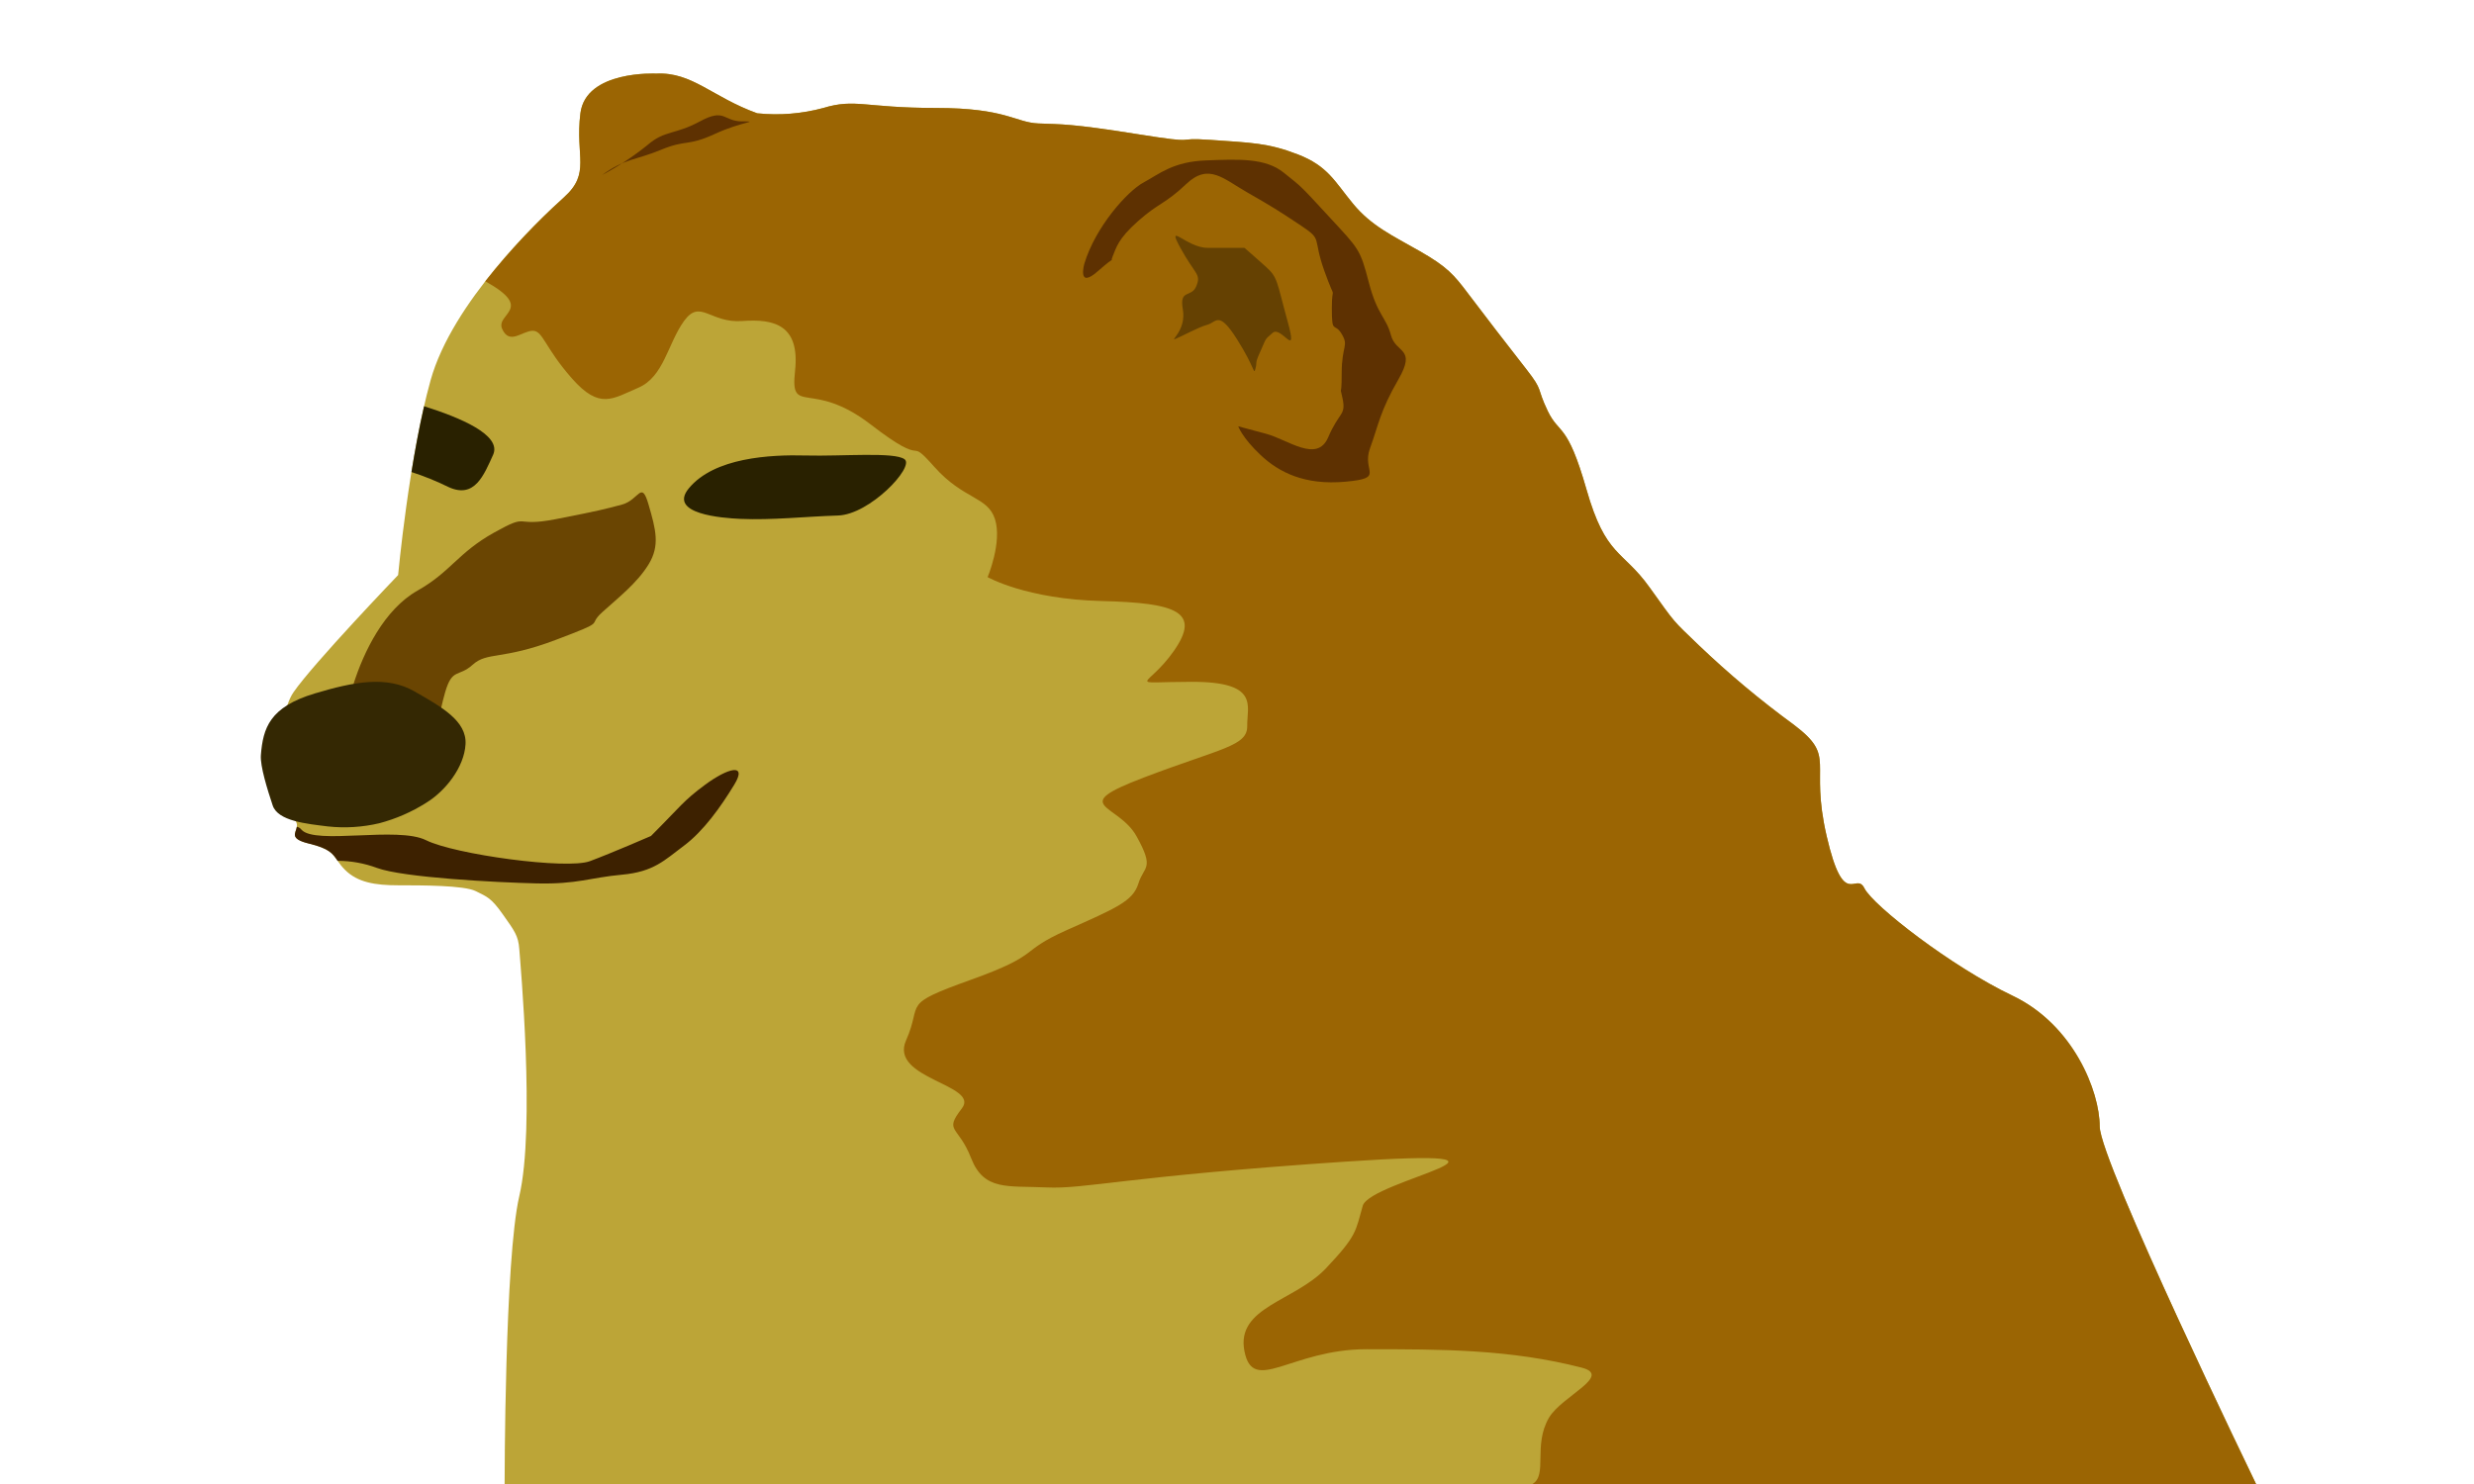
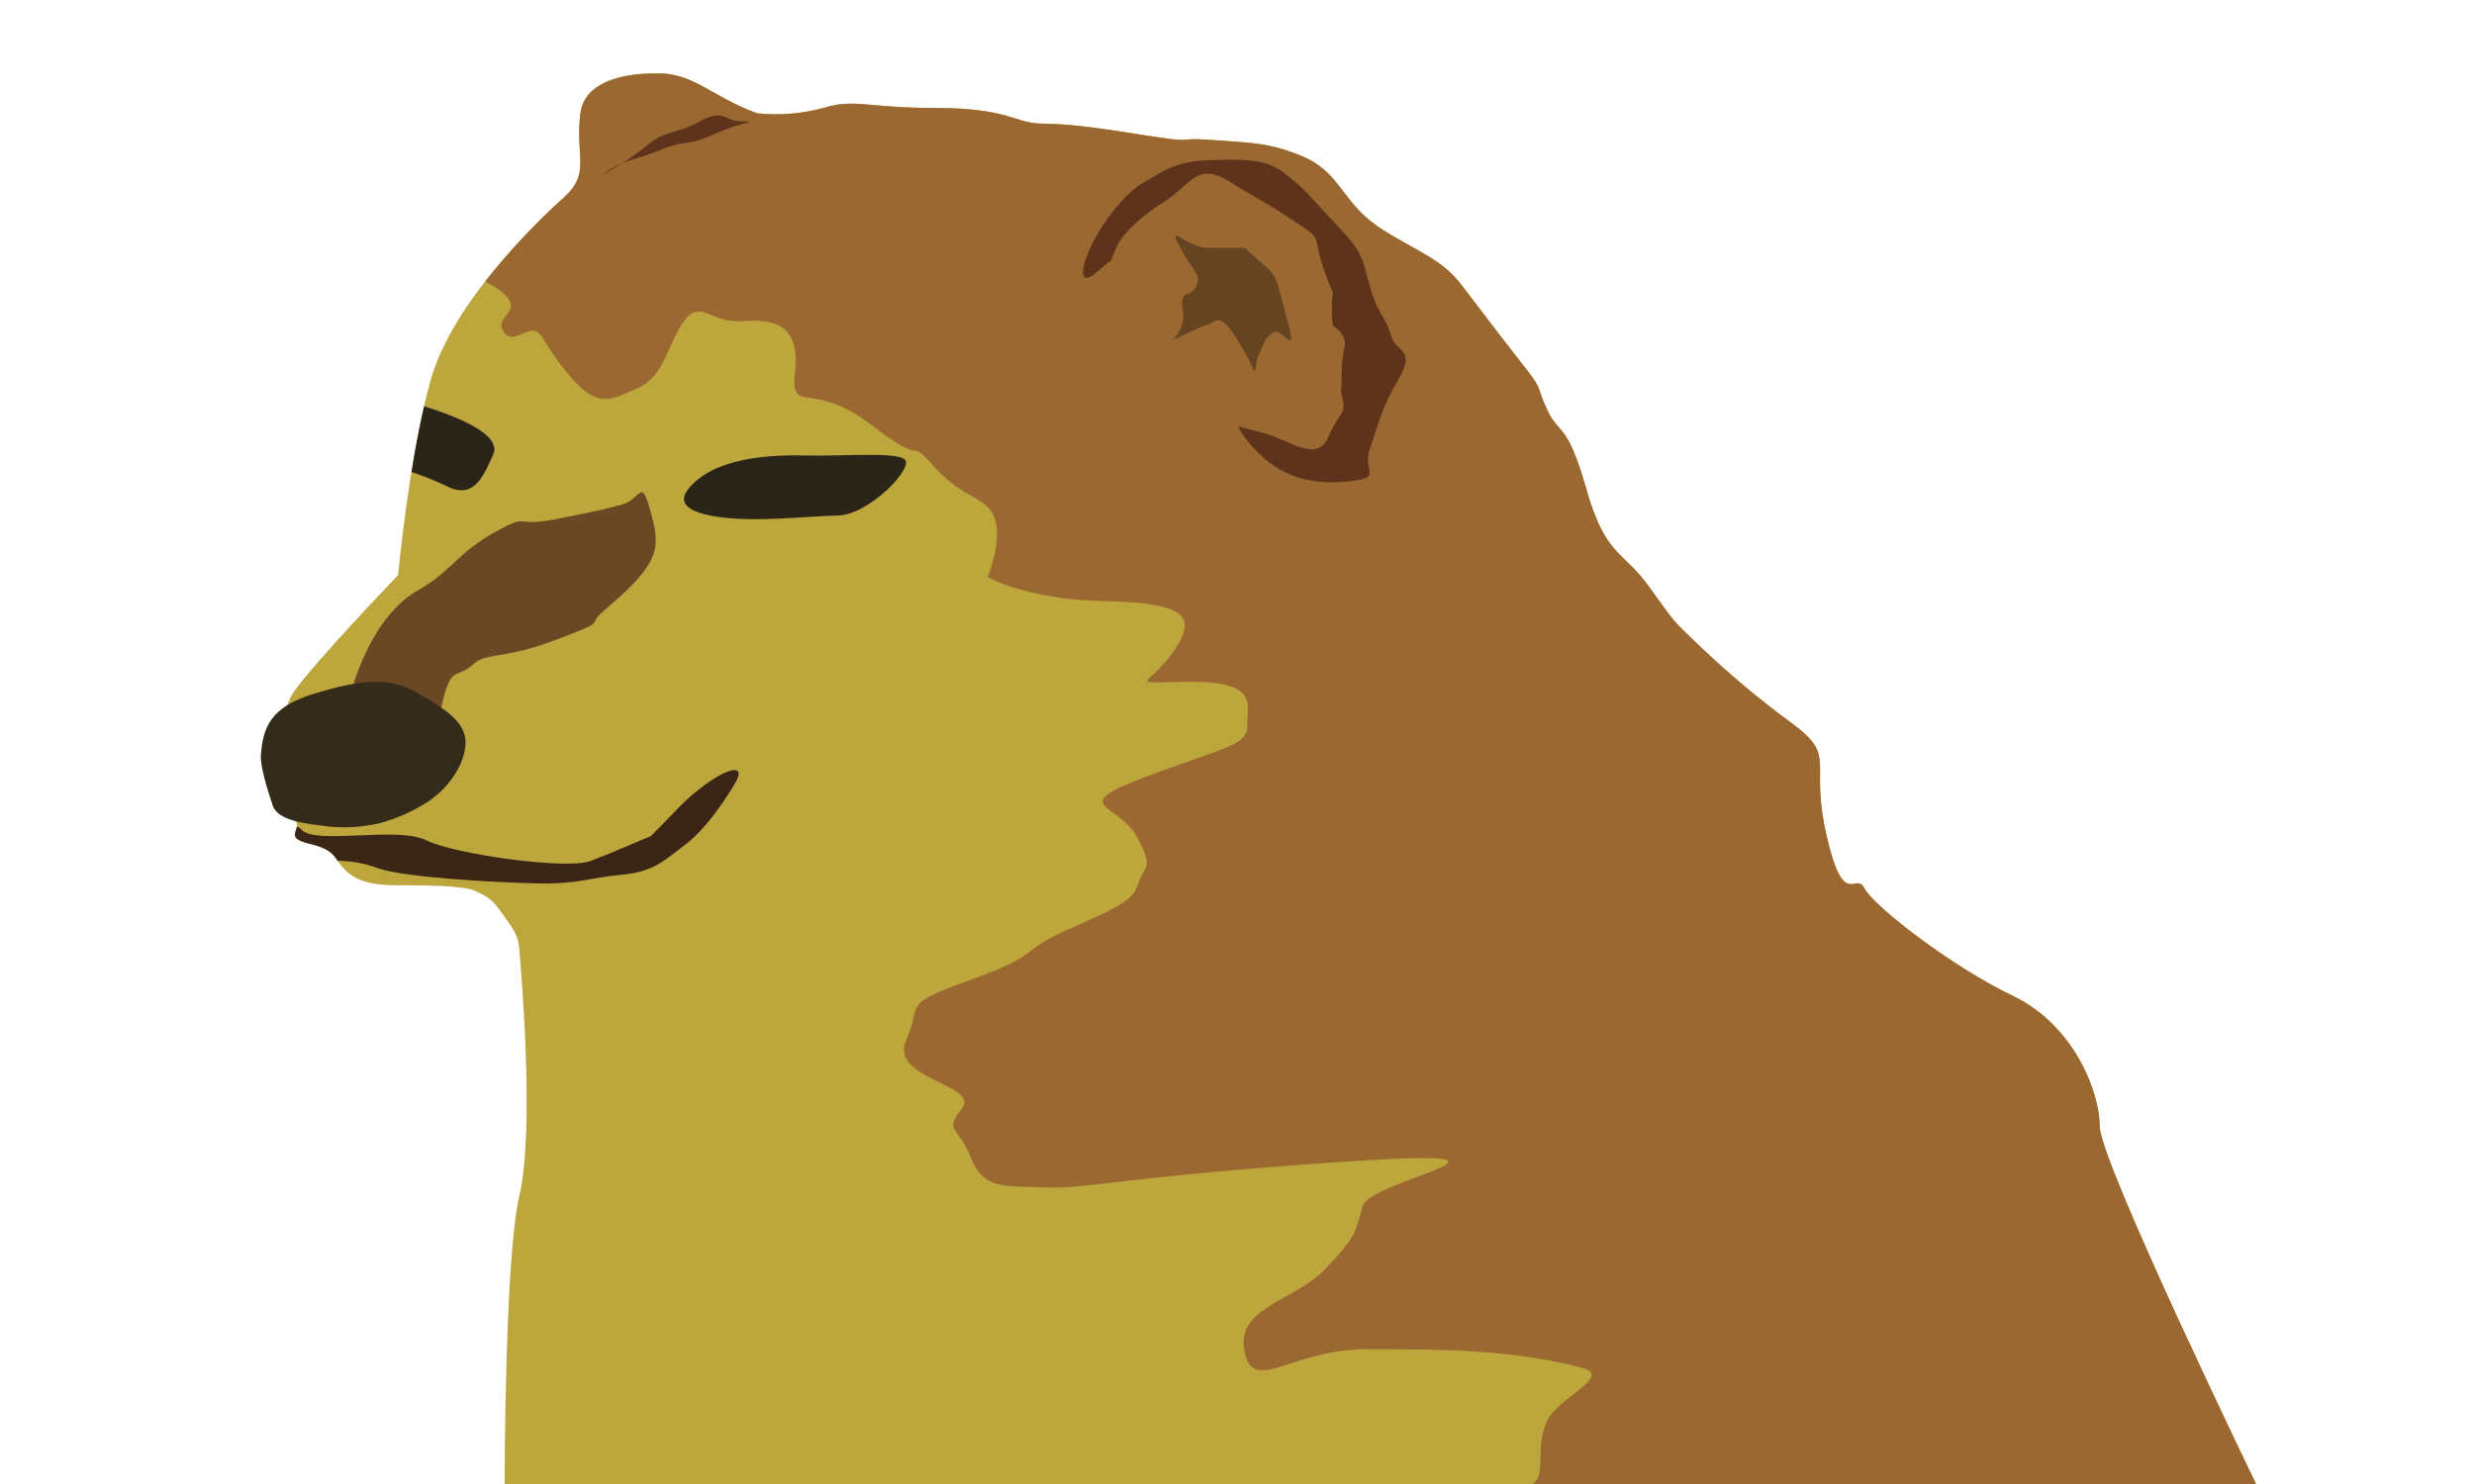
- <svg xmlns="http://www.w3.org/2000/svg" id="ffc88c7a-1f9f-411e-8a66-6e570af2b613" data-name="Layer 1" width="500" height="300" viewBox="0 0 500 300">
+ <svg xmlns="http://www.w3.org/2000/svg" id="bf940ace-4ce5-4aac-b7eb-4cb2ed3041f0" data-name="Layer 1" width="176.389mm" height="105.833mm" viewBox="0 0 500 300">
  <defs>
-     <clipPath id="b17eb3f9-e94f-4baa-9466-a1165c1791f5">
-       <rect x="51.236" y="-320.77" width="384.504" height="300" style="fill: none" />
-     </clipPath>
-     <clipPath id="a86e6317-8e91-47f2-9f92-acca7d01a361">
+     <clipPath id="a14166db-2a3c-44ec-a3b6-c18df6af0164">
      <rect x="43.392" width="424.169" height="300" style="fill: none" />
    </clipPath>
  </defs>
-   <g style="clip-path: url(#b17eb3f9-e94f-4baa-9466-a1165c1791f5)">
-     <path d="M140.06-74.826C226.179-115.2,279.3-87.472,282.442-80.548s8.273,12.655,3.69,14-7.348,2.184-7.348,2.184S266.556-32.82,259.827-23.938,232.563,3.287,236.7,11.665,237.9,29,243.874,37.718s17.023,15.854,22.518,9.276,1.975-4.7,8.246-11.133S304.305-4.223,310.381-16.4s7.906-21.969,11.082-22.01,7.319,3.647,12.057-.727.072-6.869,6.765-8.609,8.531-5.578,8.531-5.578l7.569-5.811s25.065,1.513,36.3-28.073.046-44.35.046-44.35l4.818-5.437-14.15-6.773-10.822-2.022-1.383,2.888s-118.723-61.271-149.4-131.559l-69.213,85.131S93.921-53.2,140.06-74.826Z" style="fill: #b3b3b3" />
-   </g>
-   <g style="clip-path: url(#a86e6317-8e91-47f2-9f92-acca7d01a361)">
+   <g style="clip-path: url(#a14166db-2a3c-44ec-a3b6-c18df6af0164)">
    <g>
-       <path d="M153.034,22.9c-9.116-3.282-13.128-8.387-20.421-8.023,0,0-14.222-.729-15.316,8.023s2.161,12.053-3.3,16.967-22.6,21.324-26.972,37-6.564,39.384-6.564,39.384-17.14,17.869-21.151,23.7-2.385,23.359,0,25.512-2.509,3.69,3.167,5.074,4.7,2.754,7.241,5.3,6.067,3.132,10.765,3.132,13.308,0,15.657,1.174,3.131,1.37,5.48,4.7,3.141,4.306,3.332,7.046,3.258,36,0,49.906c-2.968,12.669-2.968,58.2-2.968,58.2H455.955s-31.6-65.244-31.6-72.29-5.284-20.55-17.614-26.421-28.182-18.2-29.944-21.724-4.11,4.7-7.633-10.569,2.153-15.852-6.654-22.506a190.569,190.569,0,0,1-19.18-16.049c-5.48-5.284-4.5-4.11-9.981-11.743s-8.807-6.067-12.721-19.767-5.48-10.96-7.829-15.852-.783-3.915-4.305-8.416S299.685,63.312,296.749,59.4s-4.306-5.479-9.786-8.611-9.785-5.088-13.5-9.59-5.088-7.633-11.156-9.981-9.394-2.349-17.614-2.936-1.37.979-14.874-1.174-15.265-1.957-19.962-2.153-6.459-3.131-20.746-3.131-16.244-1.957-22.7,0A36.585,36.585,0,0,1,153.034,22.9Z" style="fill: #bca537" />
-       <path d="M309.715,300h146.24s-31.6-65.244-31.6-72.29-5.284-20.55-17.614-26.421-28.182-18.2-29.944-21.724-4.11,4.7-7.633-10.569,2.153-15.852-6.654-22.506a190.569,190.569,0,0,1-19.18-16.049c-5.48-5.284-4.5-4.11-9.981-11.743s-8.807-6.067-12.721-19.767-5.48-10.96-7.829-15.852-.783-3.915-4.305-8.416S299.685,63.312,296.749,59.4s-4.306-5.48-9.786-8.611-9.785-5.088-13.5-9.59-5.088-7.632-11.156-9.981-9.394-2.348-17.614-2.936-1.37.979-14.874-1.174-15.265-1.957-19.962-2.153-6.459-3.131-20.746-3.131-16.244-1.958-22.7,0a36.585,36.585,0,0,1-13.37,1.081c-9.116-3.282-13.128-8.387-20.421-8.023,0,0-14.222-.729-15.317,8.023s2.162,12.053-3.3,16.967A138.839,138.839,0,0,0,98.083,56.861c10.131,5.646,2.011,6.493,3.408,9.637,1.486,3.344,4.088.371,6.179.371s2.368,3.345,7.943,9.663,8.176,4.088,13.379,1.858,5.946-8.919,9.248-13.492,5.245.485,11.787,0,11.668.857,10.651,10.118,3.247,1.516,15.333,10.825,6.867,1.84,12.813,8.529,10.778,5.946,12.264,10.587-1.486,11.711-1.486,11.711,7.8,4.459,23.041,4.832,20.068,2.229,14.635,10.033-10.176,6.318,3.575,6.3,11.149,4.846,11.212,8.934-5.266,4.46-20.875,10.406-5.2,5.2-1.486,11.892,1.486,5.946.371,9.537-4.459,4.957-14.465,9.416-4.859,4.832-19.353,10.034-9.663,4.46-13.14,12.264,15,8.919,11.282,13.75-.744,3.345,1.858,10.044,7.433,5.565,15.237,5.937,15.98-2.23,60.2-5.2,5.2,3.716,3.716,8.919-1.115,5.946-7.432,12.635-18.21,7.805-16.479,16.724,9.418-.372,24.655-.372,28.987,0,43.481,3.717c6.378,1.635-4.028,5.76-6.591,10.144C309.788,292.19,312.836,298.183,309.715,300Z" style="fill: #9b6503" />
-       <path d="M139.2,98.736c5.137-6.252,16.44-6.85,23.682-6.655s18-.782,19.962.783-7.045,11.156-13.5,11.352-13.28.967-19.752.676C146.012,104.731,134.943,103.917,139.2,98.736Z" style="fill: #292100" />
-       <path d="M219.143,53.33c2.24-7.466,8.71-14.683,11.946-16.425s5.973-4.231,12.692-4.48,11.947-.5,15.68,2.489,3.235,2.488,9.208,8.959,6.222,6.471,7.964,13.191,3.484,6.968,4.48,10.7,5.226,2.489,1.493,8.96-3.982,9.123-5.724,13.894,3.235,6.016-4.978,6.762-13.439-1.89-17.172-5.424-4.48-5.775-4.48-5.775l5.59,1.5c4.507,1.208,10.338,5.968,12.578.742s3.618-4.395,2.929-7.8-.191.58-.191-5.145,1.493-5.475,0-7.964-1.991.249-1.991-5.226,1-.5-1.493-7.466-.249-6.222-4.729-9.209-6.082-3.982-10.88-6.719-7.786-5.973-12.266-1.743-5.475,3.734-9.706,7.467-4.479,5.475-5.226,7.217,1.244-.746-2.987,2.987S219.143,53.33,219.143,53.33Z" style="fill: #5e3101" />
-       <path d="M244.03,50.1c-4.231,0-8.461-5.475-5.475,0s4.231,5.226,3.235,7.715-3.484.5-2.737,4.729-2.754,6.471-1.5,5.973,4.655-2.387,6.478-2.876,2.24-2.96,5.973,2.944,3.339,7.377,3.734,5.905-.249-.747,1-3.484.747-2.24,2.489-3.734,5.226,5.714,2.986-2.369-1.9-8.756-4.435-11.033S251.5,50.1,251.5,50.1Z" style="fill: #654102" />
-       <path d="M71.449,138.258c2.09-6.545,6.2-15.058,12.952-18.875s8.11-7.632,15.5-11.742,3.578-.965,12.385-2.684,9.9-2.014,13.41-2.953,3.91-5.05,5.378,0,2.349,8.279,0,12.1-6.165,6.752-9.394,9.688,1.468,1.468-9.394,5.578-13.8,2.348-16.734,4.99-4.129.587-5.587,5.578-.284,4.7-4.981,7.046-6.459,7.045-8.22,2.055A68.34,68.34,0,0,0,71.449,138.258Z" style="fill: #6a4502" />
-       <path d="M121.685,35.38c4.679-3.4,6.806-2.978,11.91-5.1s5.317-.638,10.847-3.19,9.357-2.553,5.529-2.553-3.4-2.764-8.507,0-7.126,1.749-10.634,4.809A58.2,58.2,0,0,1,121.685,35.38Z" style="fill: #5e3101" />
-       <path d="M99.652,91.957c1.856-4.054-6.893-7.613-13.945-9.831h0c-.99,4.309-1.839,8.91-2.548,13.3v0a55.472,55.472,0,0,1,7.479,3.03C95.941,100.9,97.8,96.01,99.652,91.957Z" style="fill: #292100" />
-       <path d="M63.619,140.187c7.994-2.4,14.558-3.611,20.125-.43s10.606,6,10.341,10.69-4.09,9.481-7.954,11.847a33.735,33.735,0,0,1-9.454,4.124,30.755,30.755,0,0,1-10.431.648c-4.243-.53-10.076-1.061-11.136-4.242s-2.559-7.973-2.386-10.172C53.154,147.184,54.485,142.926,63.619,140.187Z" style="fill: #342803" />
-       <path d="M68.231,174.017a23.03,23.03,0,0,1,7.95,1.438c5.284,1.957,24.072,2.936,32.293,3.132s10.764-1.175,17.222-1.762,8.612-2.936,12.544-5.872,7.419-7.828,10.159-12.329-1.37-3.327-5.871,0-4.893,4.305-10.96,10.372c0,0-7.633,3.327-12.33,5.089s-27.4-1.37-33.134-4.233-22.384.99-25.169-2.116a1.645,1.645,0,0,0-.943-.6c-.2,1.335-1.612,2.417,2.489,3.417C66.62,171.557,67.222,172.562,68.231,174.017Z" style="fill: #3d2100" />
+       <path d="M153.034,22.9c-9.116-3.282-13.128-8.387-20.421-8.023,0,0-14.222-.729-15.316,8.023s2.161,12.053-3.3,16.967-22.6,21.324-26.972,37-6.564,39.384-6.564,39.384-17.14,17.869-21.151,23.7-2.385,23.359,0,25.512-2.509,3.69,3.167,5.074,4.7,2.754,7.241,5.3,6.067,3.132,10.765,3.132,13.308,0,15.657,1.174,3.131,1.37,5.48,4.7,3.141,4.306,3.332,7.046,3.258,36,0,49.906c-2.968,12.669-2.968,58.2-2.968,58.2H455.955s-31.6-65.244-31.6-72.29-5.284-20.55-17.614-26.421-28.182-18.2-29.944-21.724-4.11,4.7-7.633-10.569,2.153-15.852-6.654-22.506a190.569,190.569,0,0,1-19.18-16.049c-5.48-5.284-4.5-4.11-9.981-11.743s-8.807-6.067-12.721-19.767-5.48-10.96-7.829-15.852-.783-3.915-4.305-8.416S299.685,63.312,296.749,59.4s-4.306-5.479-9.786-8.611-9.785-5.088-13.5-9.59-5.088-7.633-11.156-9.981-9.394-2.349-17.614-2.936-1.37.979-14.874-1.174-15.265-1.957-19.962-2.153-6.459-3.131-20.746-3.131-16.244-1.957-22.7,0A36.585,36.585,0,0,1,153.034,22.9Z" style="fill: #bda63c" />
+       <path d="M309.715,300h146.24s-31.6-65.244-31.6-72.29-5.284-20.55-17.614-26.421-28.182-18.2-29.944-21.724-4.11,4.7-7.633-10.569,2.153-15.852-6.654-22.506a190.569,190.569,0,0,1-19.18-16.049c-5.48-5.284-4.5-4.11-9.981-11.743s-8.807-6.067-12.721-19.767-5.48-10.96-7.829-15.852-.783-3.915-4.305-8.416S299.685,63.312,296.749,59.4s-4.306-5.48-9.786-8.611-9.785-5.088-13.5-9.59-5.088-7.632-11.156-9.981-9.394-2.348-17.614-2.936-1.37.979-14.874-1.174-15.265-1.957-19.962-2.153-6.459-3.131-20.746-3.131-16.244-1.958-22.7,0a36.585,36.585,0,0,1-13.37,1.081c-9.116-3.282-13.128-8.387-20.421-8.023,0,0-14.222-.729-15.317,8.023s2.162,12.053-3.3,16.967A138.839,138.839,0,0,0,98.083,56.861c10.131,5.646,2.011,6.493,3.408,9.637,1.486,3.344,4.088.371,6.179.371s2.368,3.345,7.943,9.663,8.176,4.088,13.379,1.858,5.946-8.919,9.248-13.492,5.245.485,11.787,0,11.668.857,10.651,10.118,3.247,1.516,15.333,10.825,6.867,1.84,12.813,8.529,10.778,5.946,12.264,10.587-1.486,11.711-1.486,11.711,7.8,4.459,23.041,4.832,20.068,2.229,14.635,10.033-10.176,6.318,3.575,6.3,11.149,4.846,11.212,8.934-5.266,4.46-20.875,10.406-5.2,5.2-1.486,11.892,1.486,5.946.371,9.537-4.459,4.957-14.465,9.416-4.859,4.832-19.353,10.034-9.663,4.46-13.14,12.264,15,8.919,11.282,13.75-.744,3.345,1.858,10.044,7.433,5.565,15.237,5.937,15.98-2.23,60.2-5.2,5.2,3.716,3.716,8.919-1.115,5.946-7.432,12.635-18.21,7.805-16.479,16.724,9.418-.372,24.655-.372,28.987,0,43.481,3.717c6.378,1.635-4.028,5.76-6.591,10.144C309.788,292.19,312.836,298.183,309.715,300Z" style="fill: #9a6830" />
+       <path d="M139.2,98.736c5.137-6.252,16.44-6.85,23.682-6.655s18-.782,19.962.783-7.045,11.156-13.5,11.352-13.28.967-19.752.676C146.012,104.731,134.943,103.917,139.2,98.736Z" style="fill: #2b2519" />
+       <path d="M219.143,53.33c2.24-7.466,8.71-14.683,11.946-16.425s5.973-4.231,12.692-4.48,11.947-.5,15.68,2.489,3.235,2.488,9.208,8.959,6.222,6.471,7.964,13.191,3.484,6.968,4.48,10.7,5.226,2.489,1.493,8.96-3.982,9.123-5.724,13.894,3.235,6.016-4.978,6.762-13.439-1.89-17.172-5.424-4.48-5.775-4.48-5.775l5.59,1.5c4.507,1.208,10.338,5.968,12.578.742s3.618-4.395,2.929-7.8-.191.58-.191-5.145,1.493-5.475,0-7.964-1.991.249-1.991-5.226,1-.5-1.493-7.466-.249-6.222-4.729-9.209-6.082-3.982-10.88-6.719-7.786-5.973-12.266-1.743-5.475,3.734-9.706,7.467-4.479,5.475-5.226,7.217,1.244-.746-2.987,2.987S219.143,53.33,219.143,53.33Z" style="fill: #5d341b" />
+       <path d="M244.03,50.1c-4.231,0-8.461-5.475-5.475,0s4.231,5.226,3.235,7.715-3.484.5-2.737,4.729-2.754,6.471-1.5,5.973,4.655-2.387,6.478-2.876,2.24-2.96,5.973,2.944,3.339,7.377,3.734,5.905-.249-.747,1-3.484.747-2.24,2.489-3.734,5.226,5.714,2.986-2.369-1.9-8.756-4.435-11.033S251.5,50.1,251.5,50.1Z" style="fill: #654422" />
+       <path d="M71.449,138.258c2.09-6.545,6.2-15.058,12.952-18.875s8.11-7.632,15.5-11.742,3.578-.965,12.385-2.684,9.9-2.014,13.41-2.953,3.91-5.05,5.378,0,2.349,8.279,0,12.1-6.165,6.752-9.394,9.688,1.468,1.468-9.394,5.578-13.8,2.348-16.734,4.99-4.129.587-5.587,5.578-.284,4.7-4.981,7.046-6.459,7.045-8.22,2.055A68.34,68.34,0,0,0,71.449,138.258Z" style="fill: #6a4824" />
+       <path d="M121.685,35.38c4.679-3.4,6.806-2.978,11.91-5.1s5.317-.638,10.847-3.19,9.357-2.553,5.529-2.553-3.4-2.764-8.507,0-7.126,1.749-10.634,4.809A58.2,58.2,0,0,1,121.685,35.38Z" style="fill: #5d341b" />
+       <path d="M99.652,91.957c1.856-4.054-6.893-7.613-13.945-9.831h0c-.99,4.309-1.839,8.91-2.548,13.3v0a55.472,55.472,0,0,1,7.479,3.03C95.941,100.9,97.8,96.01,99.652,91.957Z" style="fill: #2b2519" />
+       <path d="M63.619,140.187c7.994-2.4,14.558-3.611,20.125-.43s10.606,6,10.341,10.69-4.09,9.481-7.954,11.847a33.735,33.735,0,0,1-9.454,4.124,30.755,30.755,0,0,1-10.431.648c-4.243-.53-10.076-1.061-11.136-4.242s-2.559-7.973-2.386-10.172C53.154,147.184,54.485,142.926,63.619,140.187Z" style="fill: #342b1b" />
+       <path d="M68.231,174.017a23.03,23.03,0,0,1,7.95,1.438c5.284,1.957,24.072,2.936,32.293,3.132s10.764-1.175,17.222-1.762,8.612-2.936,12.544-5.872,7.419-7.828,10.159-12.329-1.37-3.327-5.871,0-4.893,4.305-10.96,10.372c0,0-7.633,3.327-12.33,5.089s-27.4-1.37-33.134-4.233-22.384.99-25.169-2.116a1.645,1.645,0,0,0-.943-.6c-.2,1.335-1.612,2.417,2.489,3.417C66.62,171.557,67.222,172.562,68.231,174.017Z" style="fill: #3b2517" />
    </g>
  </g>
</svg>
